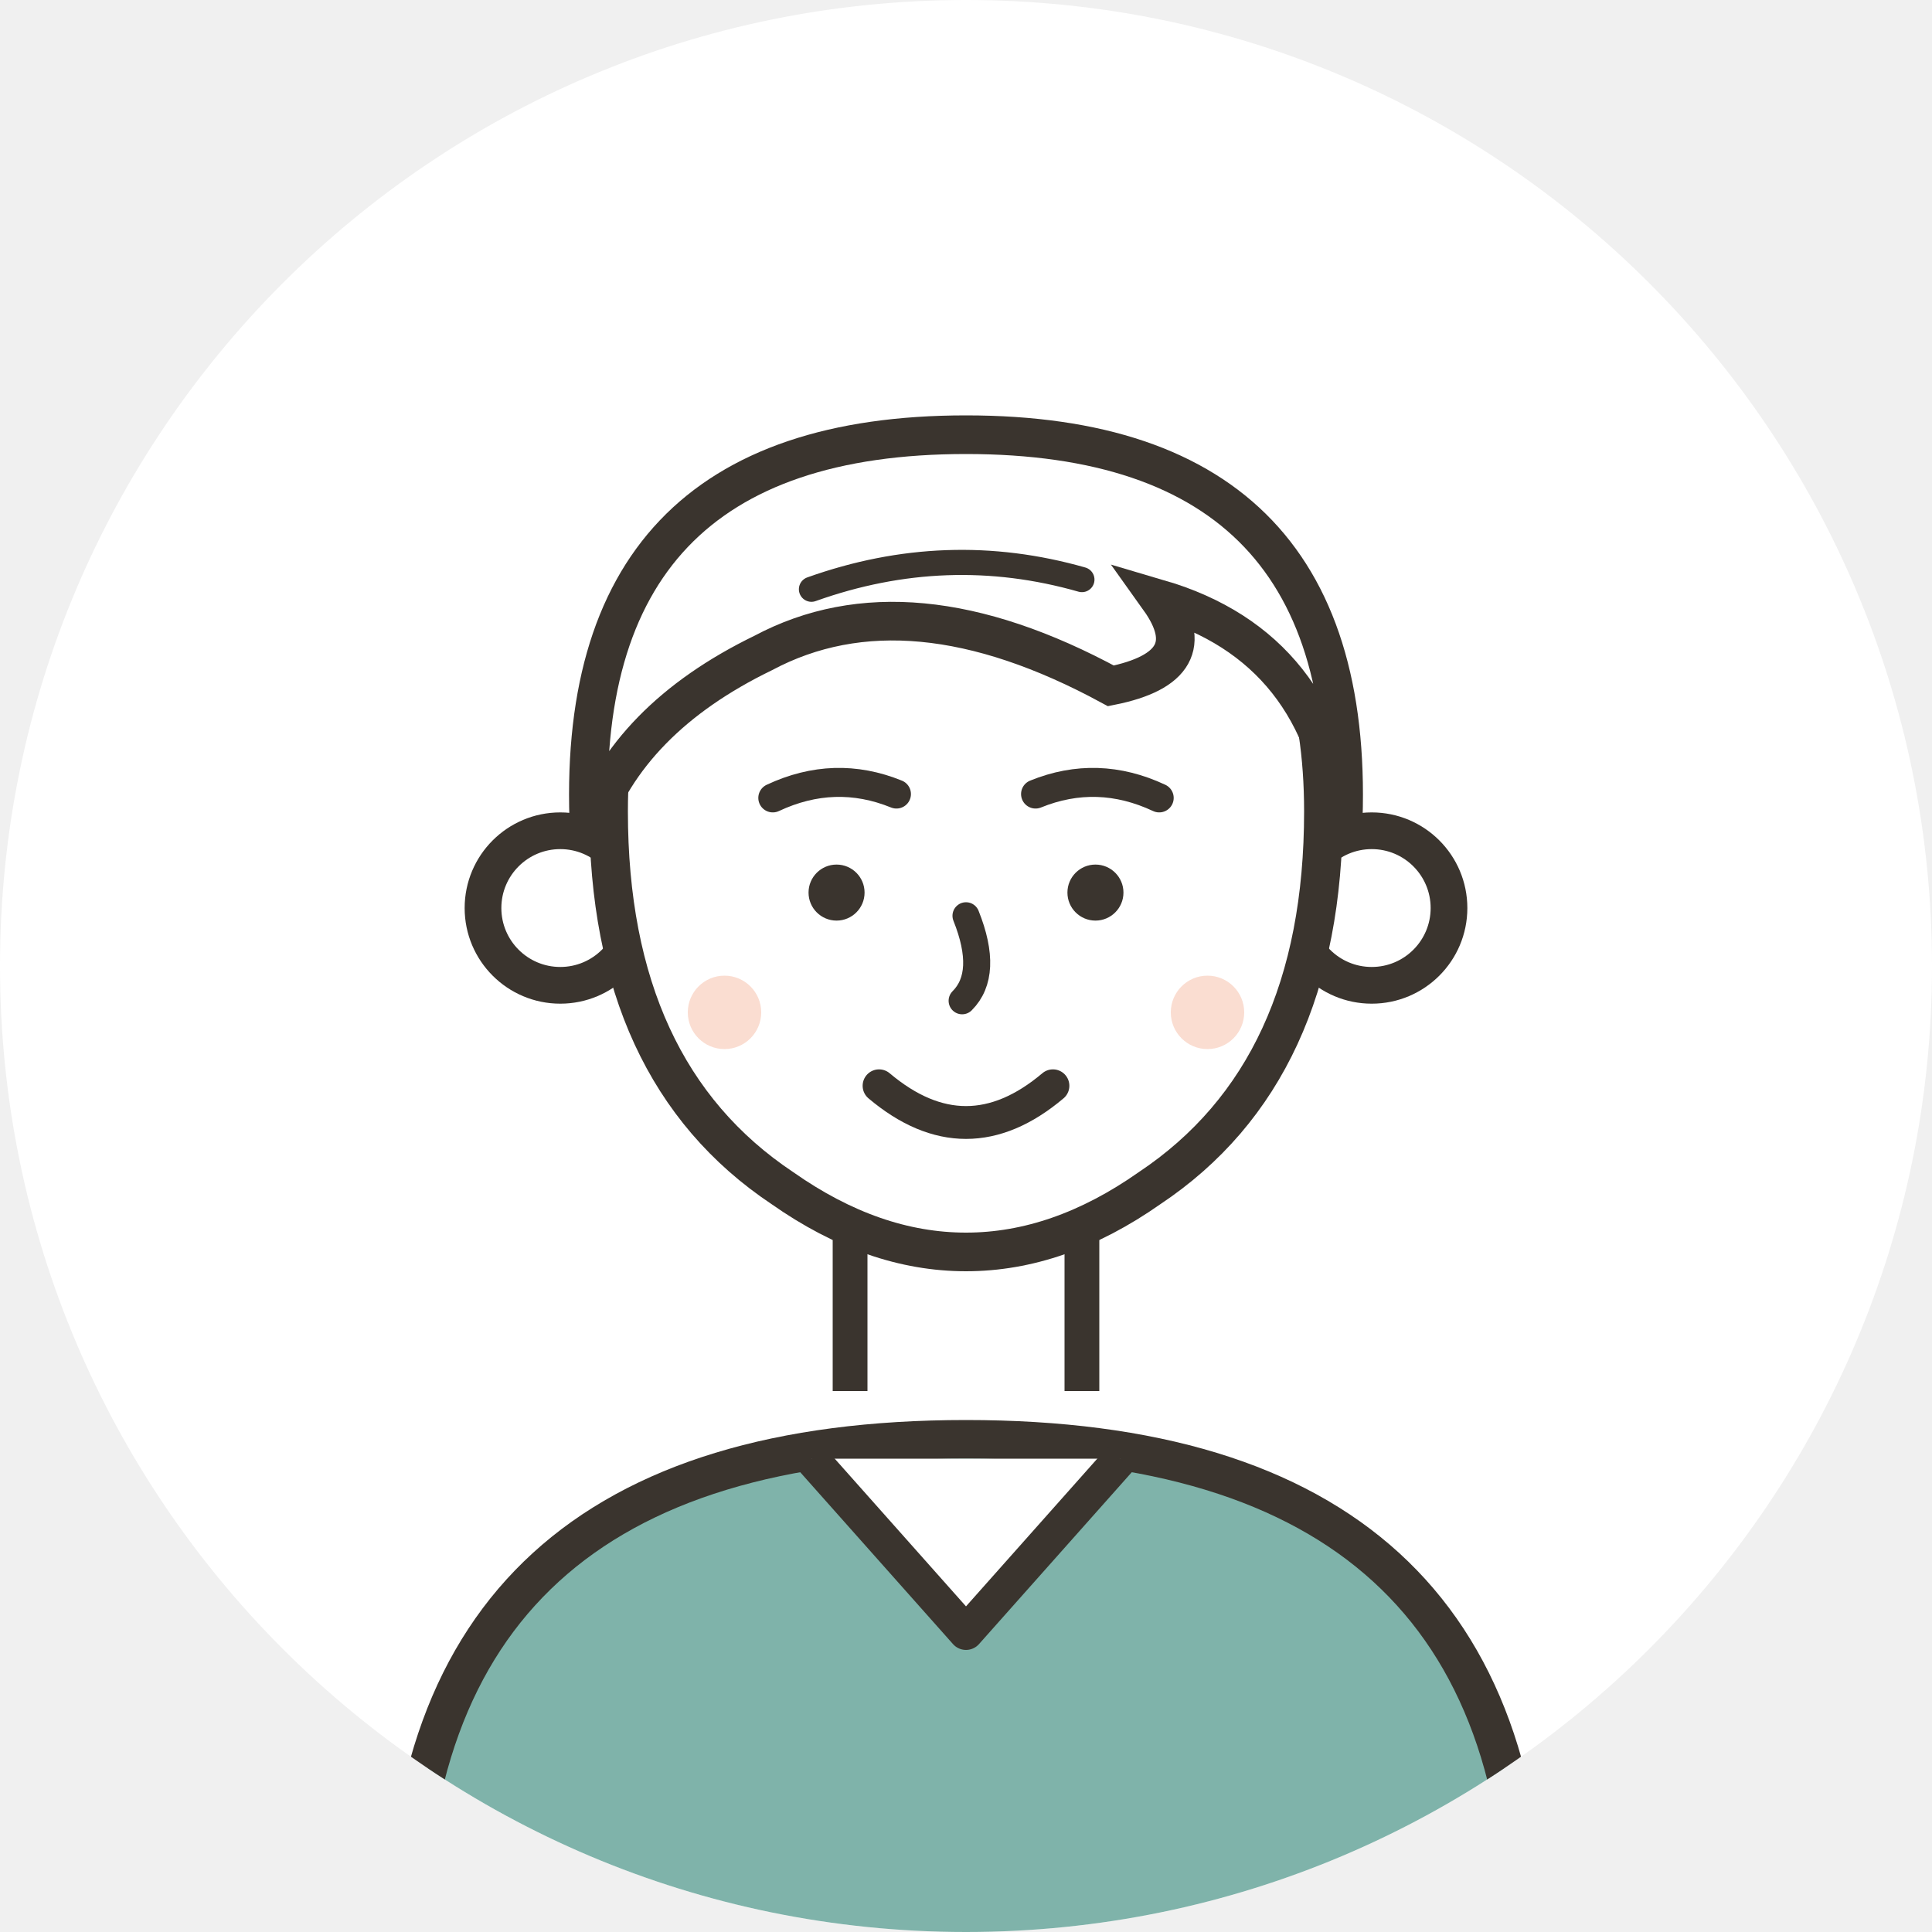
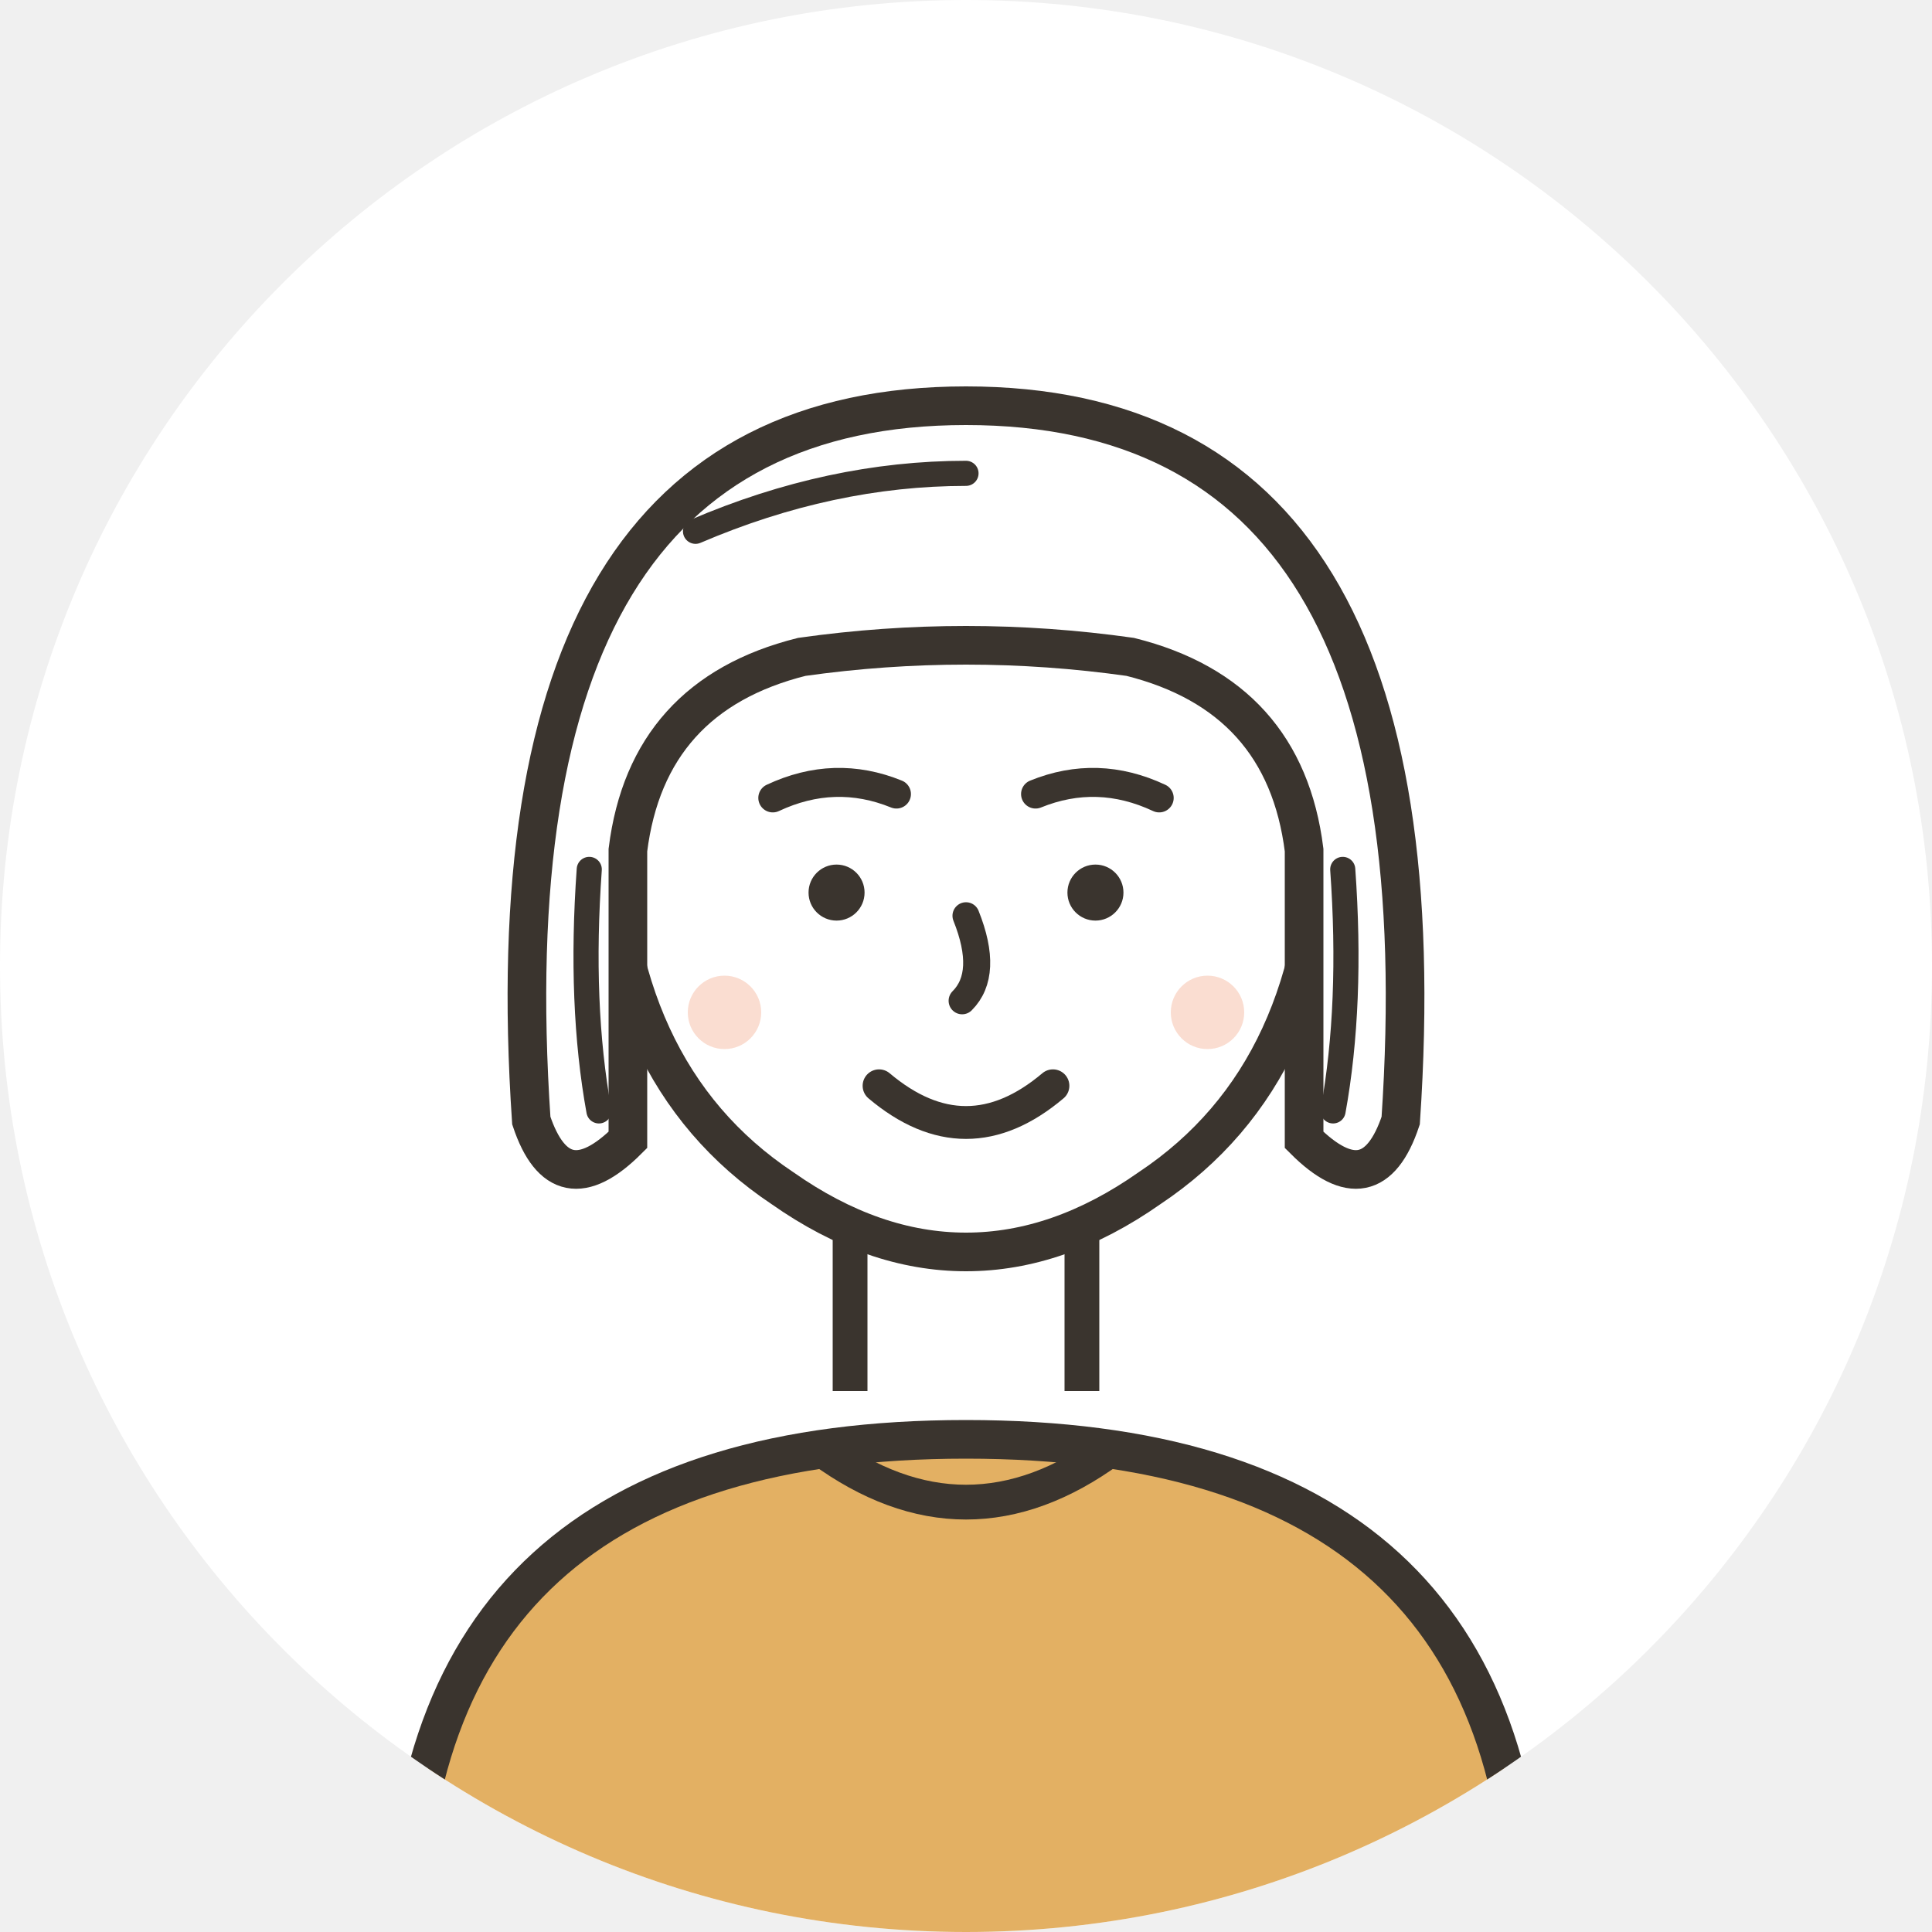
<svg xmlns="http://www.w3.org/2000/svg" viewBox="0 0 100 100">
  <circle cx="50" cy="50" r="50" fill="#FFFFFF" />
  <defs>
    <clipPath id="c">
      <circle cx="50" cy="50" r="50" />
    </clipPath>
  </defs>
  <g clip-path="url(#c)">
-     <path d="M21 101 Q21 74.5 50 74.5 Q79 74.5 79 101" fill="#7FB3AA" stroke="#3A342E" stroke-width="2" />
-     <path d="M42 75.5 L50 84.5 L58 75.5" fill="#FFFFFF" stroke="#3A342E" stroke-width="1.8" stroke-linejoin="round" />
-     <circle cx="29" cy="47" r="4" fill="#FFFFFF" stroke="#3A342E" stroke-width="1.9" />
-     <circle cx="71" cy="47" r="4" fill="#FFFFFF" stroke="#3A342E" stroke-width="1.9" />
+     <path d="M21 101 Q21 74.5 50 74.5 Q79 74.5 79 101" fill="#E3B063" stroke="#3A342E" stroke-width="2" />
+     <path d="M42.5 75 Q50 80.5 57.5 75" fill="none" stroke="#3A342E" stroke-width="1.8" stroke-linecap="round" />
    <path d="M44 62 L44 72" stroke="#3A342E" stroke-width="1.8" />
    <path d="M56 62 L56 72" stroke="#3A342E" stroke-width="1.8" />
    <path d="M31.5 42 Q31.5 24.5 50 24.5 Q68.5 24.5 68.5 42 Q68.5 55.5 59.5 61.5 Q54.8 64.8 50 64.8 Q45.2 64.8 40.5 61.5 Q31.5 55.5 31.5 42 Z" fill="#FFFFFF" stroke="#3A342E" stroke-width="2" />
    <path d="M40 41.3 Q43.2 39.8 46.4 41.1" stroke="#3A342E" stroke-width="1.5" fill="none" stroke-linecap="round" />
    <path d="M53.6 41.1 Q56.8 39.8 60 41.3" stroke="#3A342E" stroke-width="1.5" fill="none" stroke-linecap="round" />
    <circle cx="43.3" cy="46.2" r="1.45" fill="#3A342E" />
    <circle cx="56.7" cy="46.2" r="1.45" fill="#3A342E" />
    <path d="M50 47.4 Q51.2 50.4 49.8 51.8" stroke="#3A342E" stroke-width="1.4" fill="none" stroke-linecap="round" />
    <path d="M45.5 56.2 Q50 60 54.5 56.2" stroke="#3A342E" stroke-width="1.7" fill="none" stroke-linecap="round" />
    <circle cx="37.5" cy="52.4" r="1.9" fill="#F3A98C" opacity="0.4" />
    <circle cx="62.5" cy="52.4" r="1.9" fill="#F3A98C" opacity="0.4" />
-     <path d="M30.5 43 Q29.5 22.5 50 22.5 Q70.5 22.5 69.5 43 Q68.5 33.5 60 31 Q62.5 34.5 57.5 35.5 Q47 29.8 39.5 33.8 Q32.5 37.2 30.5 43 Z" fill="#FFFFFF" stroke="#3A342E" stroke-width="2" />
-     <path d="M42 30.5 Q49 28 56 30" stroke="#3A342E" stroke-width="1.3" fill="none" stroke-linecap="round" />
+     <path d="M27.5 58 Q25 21 50 21 Q75 21 72.5 58 Q71 62.5 67.5 59 L67.5 44 Q66.5 36 58.5 34 Q50 32.8 41.5 34 Q33.5 36 32.5 44 L32.5 59 Q29 62.5 27.5 58 Z" fill="#FFFFFF" stroke="#3A342E" stroke-width="2" />
+     <path d="M36 27.5 Q43 24.5 50 24.5" stroke="#3A342E" stroke-width="1.3" fill="none" stroke-linecap="round" />
+     <path d="M30.5 45 Q30 52 31 57.5" stroke="#3A342E" stroke-width="1.3" fill="none" stroke-linecap="round" />
+     <path d="M69.5 45 Q70 52 69 57.5" stroke="#3A342E" stroke-width="1.3" fill="none" stroke-linecap="round" />
  </g>
</svg>
